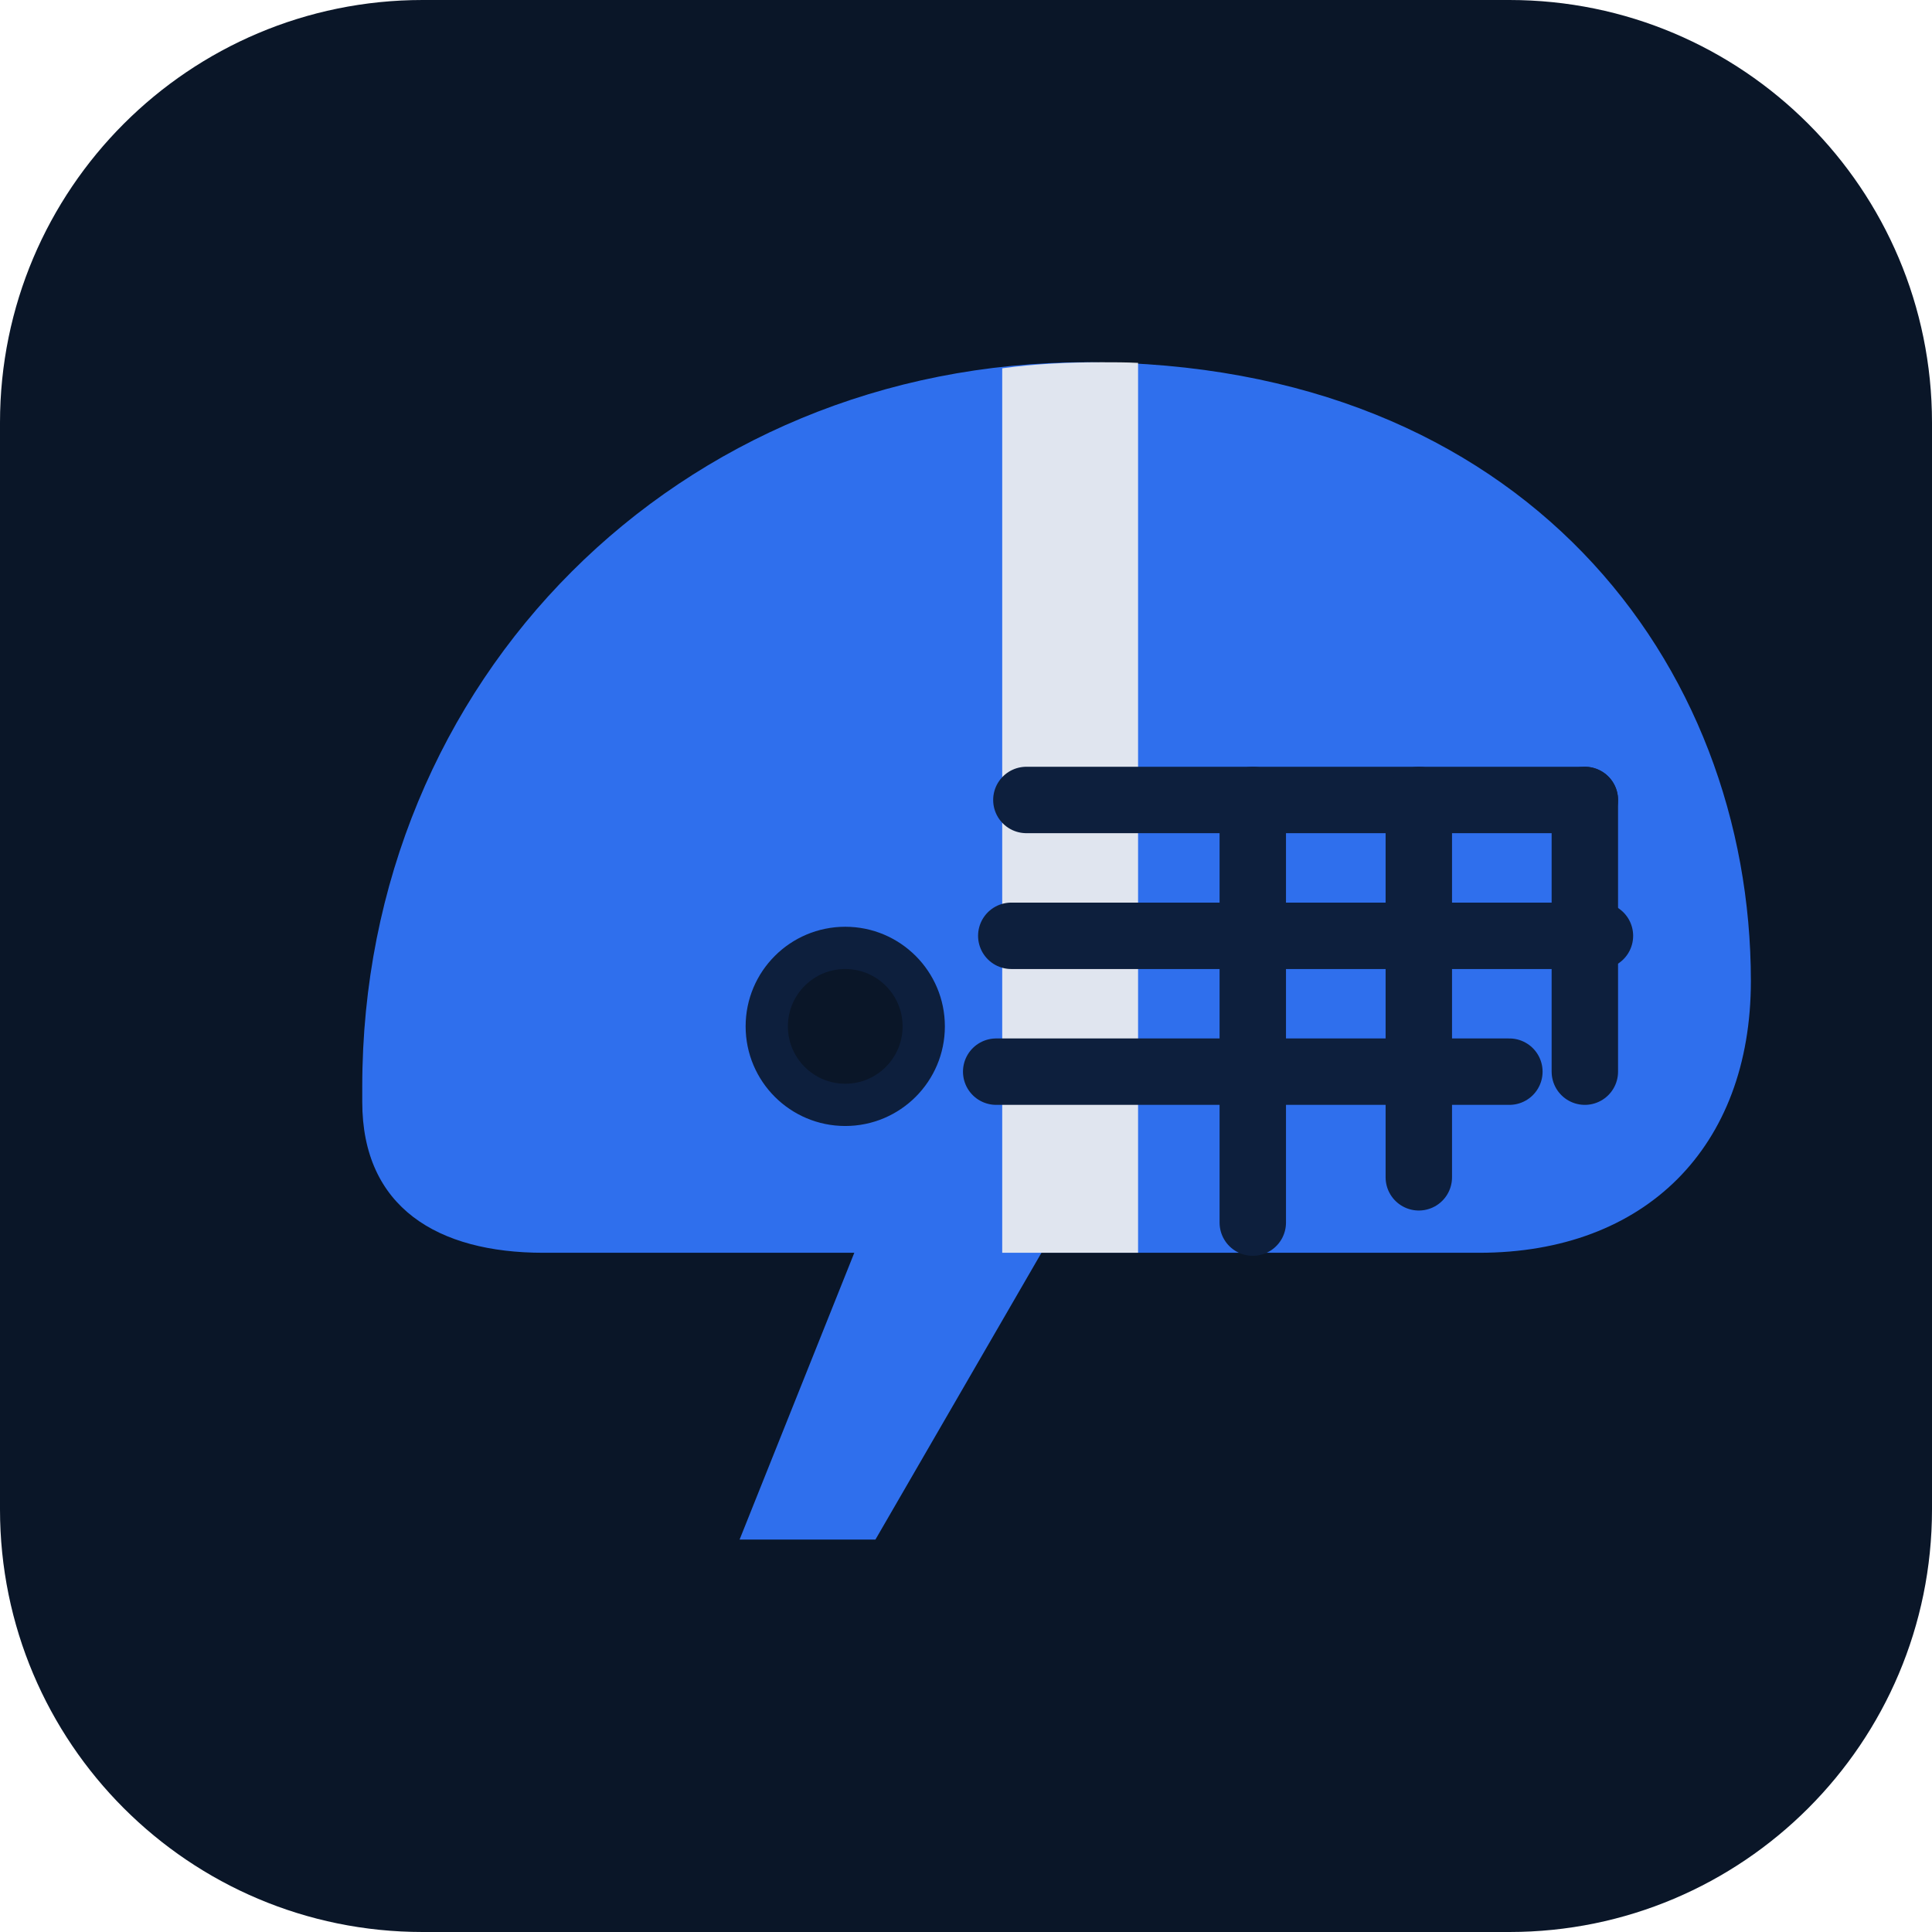
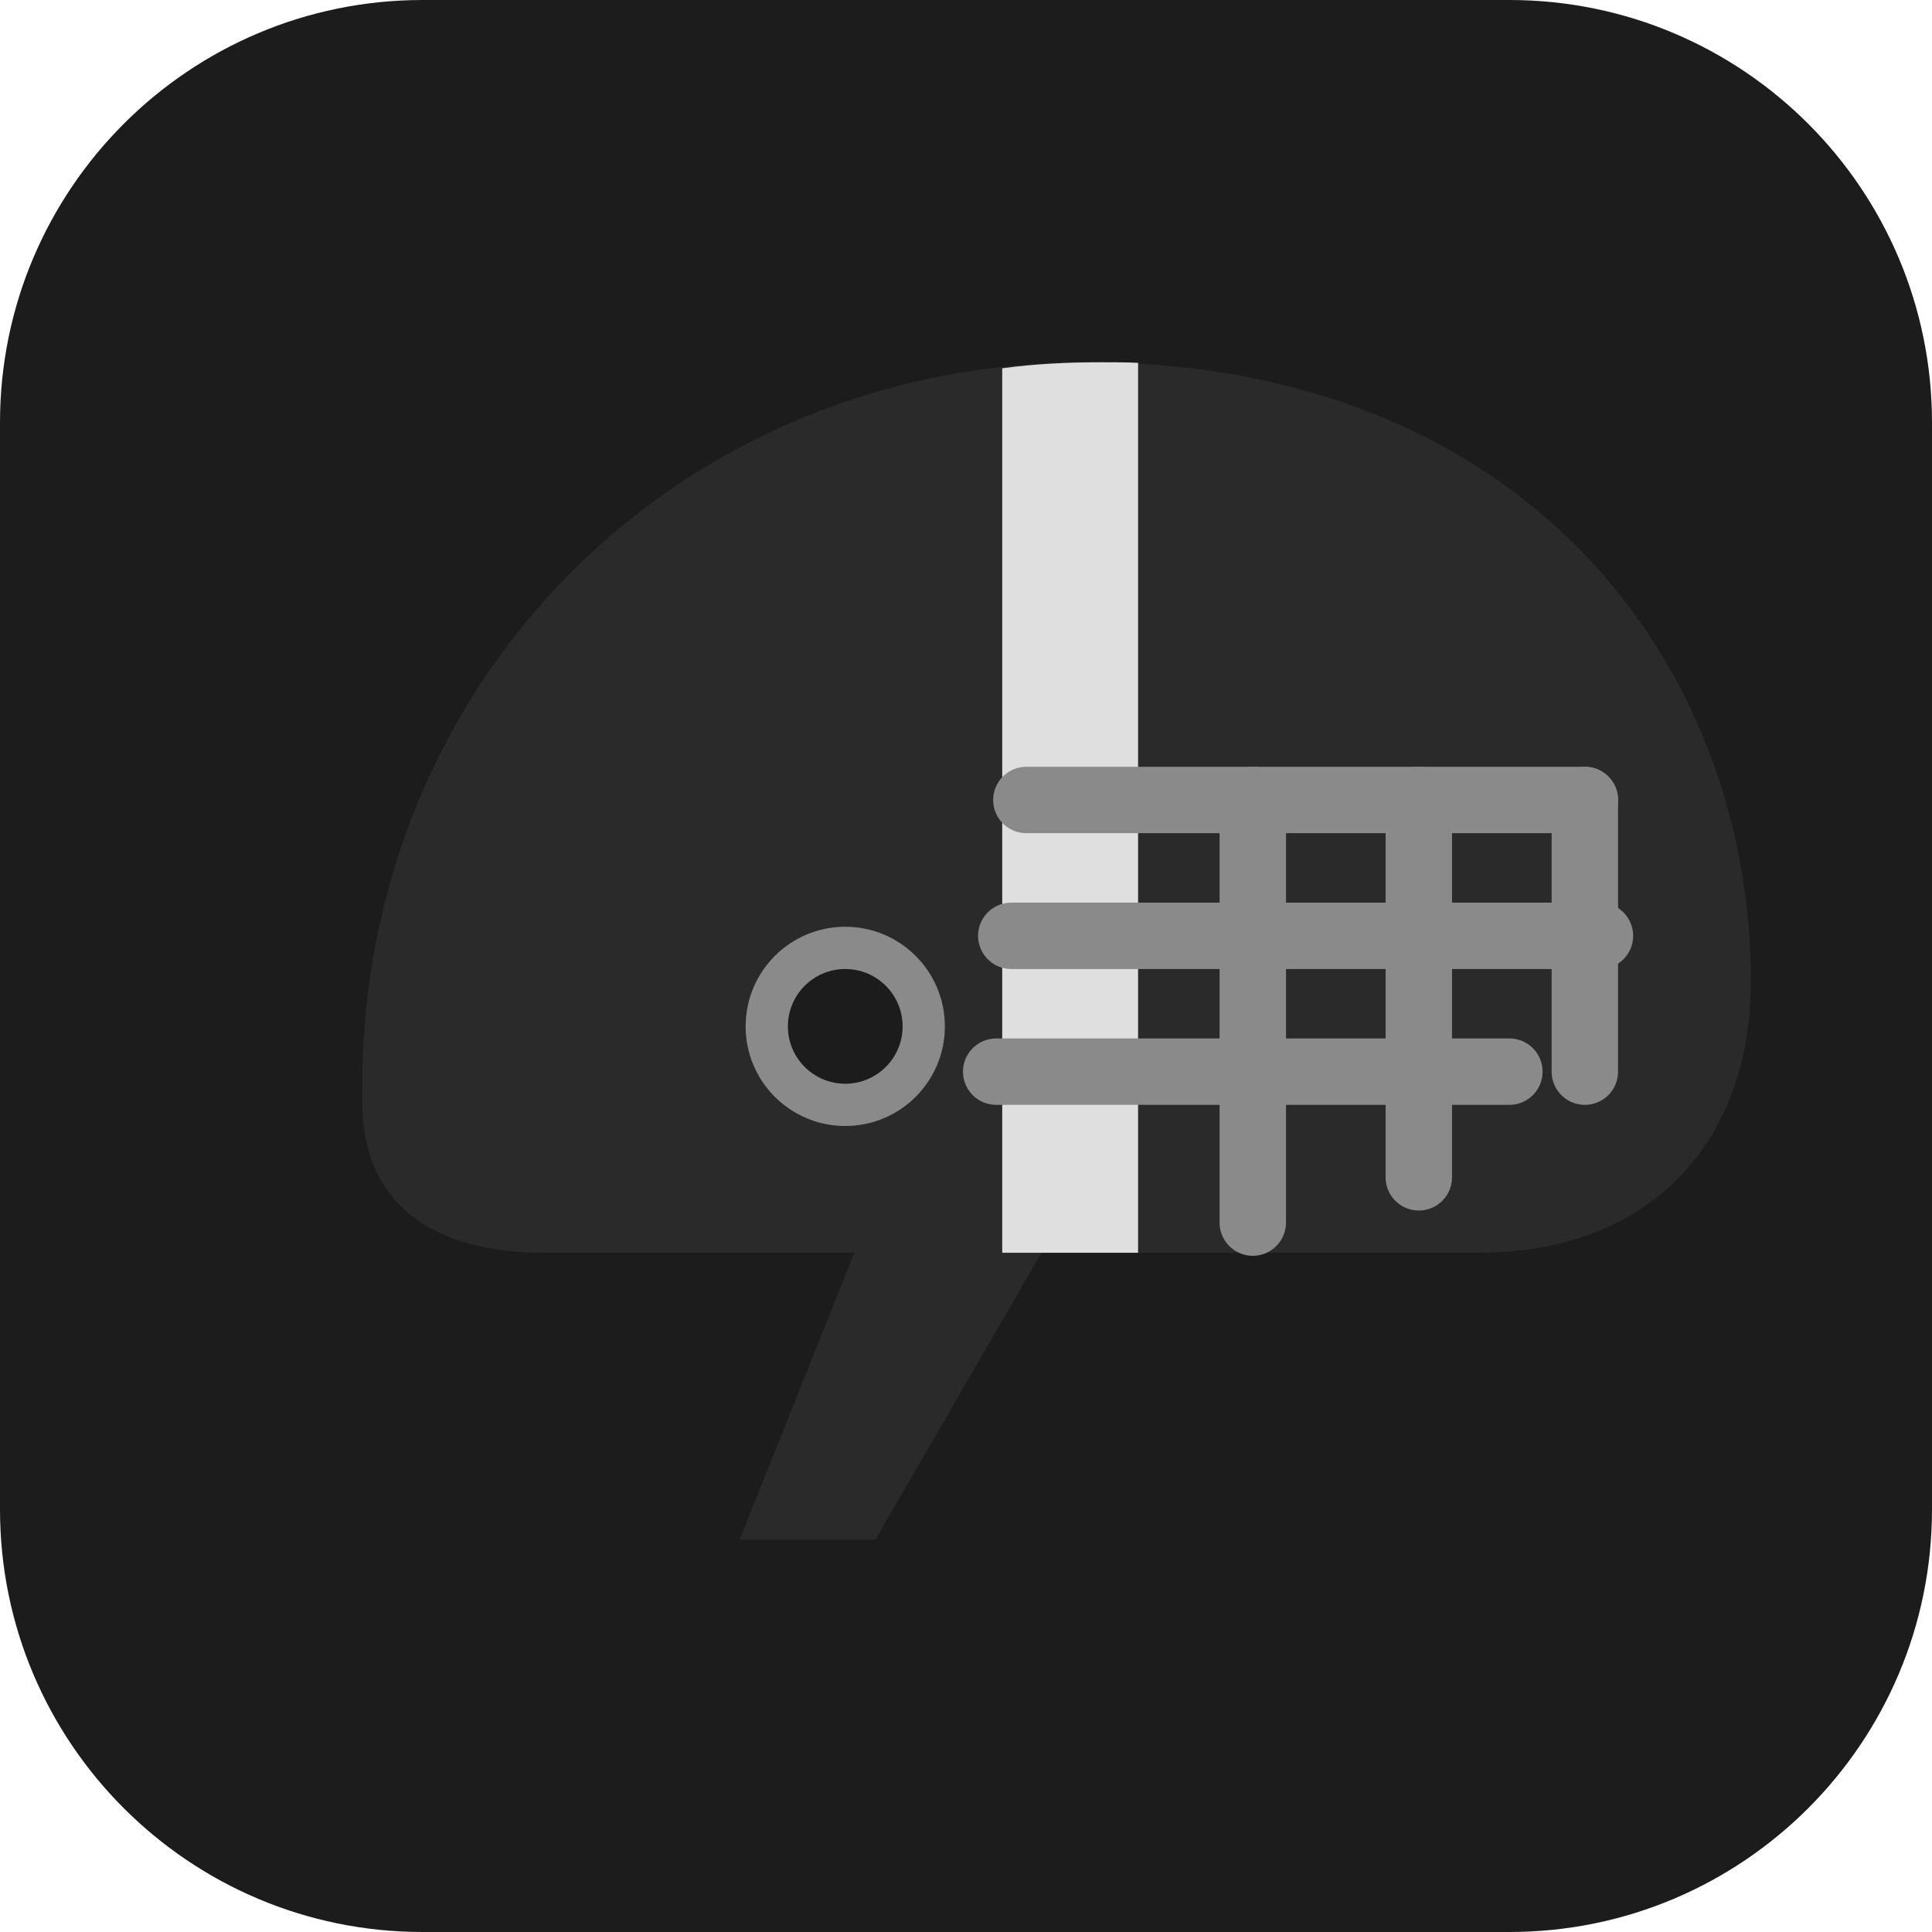
<svg xmlns="http://www.w3.org/2000/svg" viewBox="0 0 64 64" fill="none">
-   <rect width="64" height="64" rx="14" fill="#0a1628" />
-   <path fill="#2f6fed" d="M12 36c0-13.5 10.5-24 24-24 14.5 0 22 10 22 20.5 0 5.5-3.5 9-9 9H34.5l-5.5 9.5h-4.5l3.8-9.5H18c-3.5 0-6-1.5-6-5z" />
+   <rect width="64" height="64" rx="14" fill="#1c1c1c" />
+   <path fill="#2a2a2a" d="M12 36c0-13.5 10.5-24 24-24 14.5 0 22 10 22 20.5 0 5.5-3.5 9-9 9H34.5l-5.5 9.5h-4.5l3.8-9.5H18c-3.5 0-6-1.5-6-5z" />
  <path fill="#efefef" d="M33.2 12.2c1.1-.15 2.2-.2 3.3-.2.4 0 .8 0 1.2.02V41.5h-4.5V12.2z" opacity="0.92" />
-   <g stroke="#0d1f3d" stroke-width="2.2" stroke-linecap="round" fill="none">
+   <g stroke="#8a8a8a" stroke-width="2.2" stroke-linecap="round" fill="none">
    <path d="M34 26.5h18.5" />
    <path d="M33.5 31h19.5" />
    <path d="M33 35.5h17" />
    <path d="M52.5 26.5v9" />
    <path d="M47 26.5v12.5" />
    <path d="M41.5 26.5v14" />
  </g>
-   <circle cx="28" cy="34" r="2.6" fill="#0a1628" stroke="#0d1f3d" stroke-width="1.4" />
+   <circle cx="28" cy="34" r="2.6" fill="#1c1c1c" stroke="#8a8a8a" stroke-width="1.4" />
</svg>
